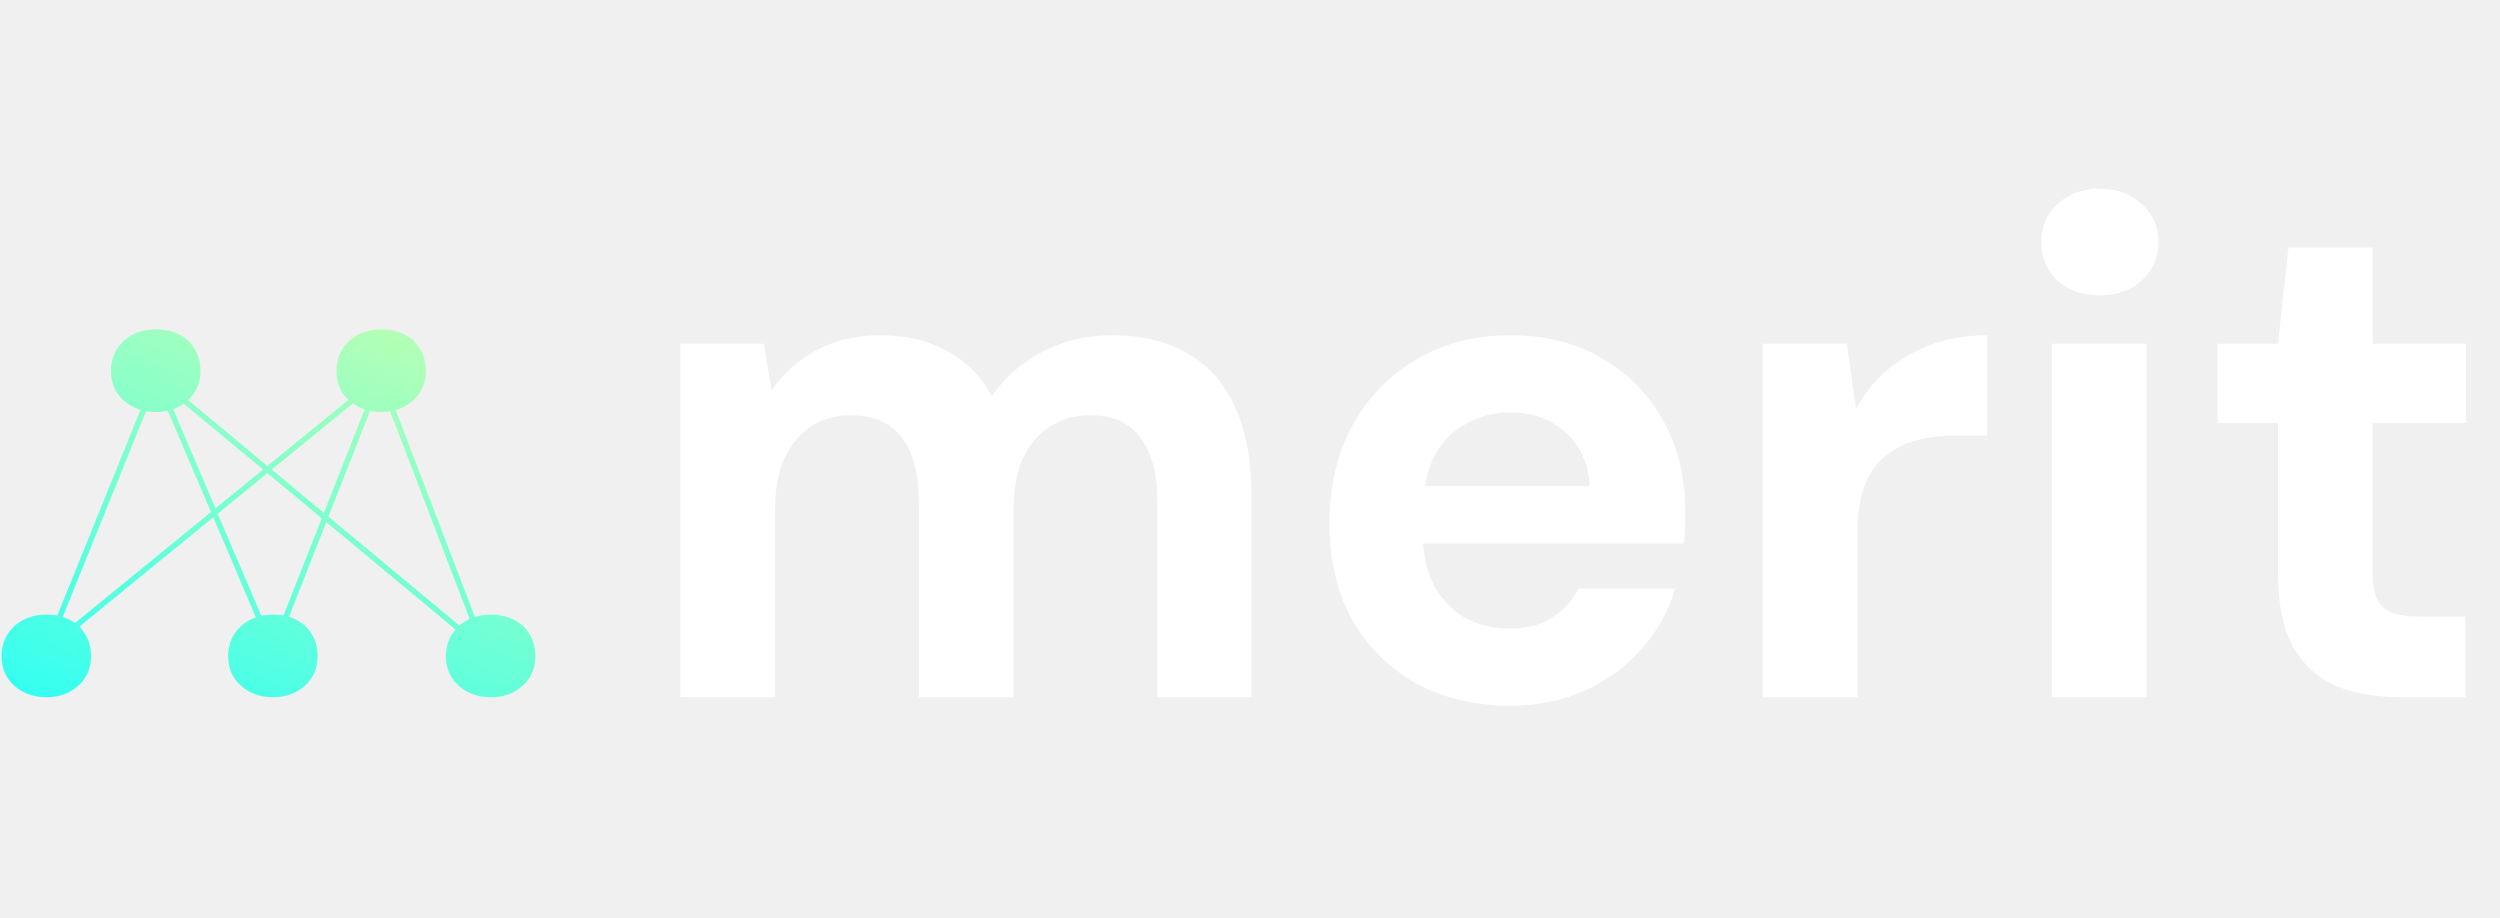
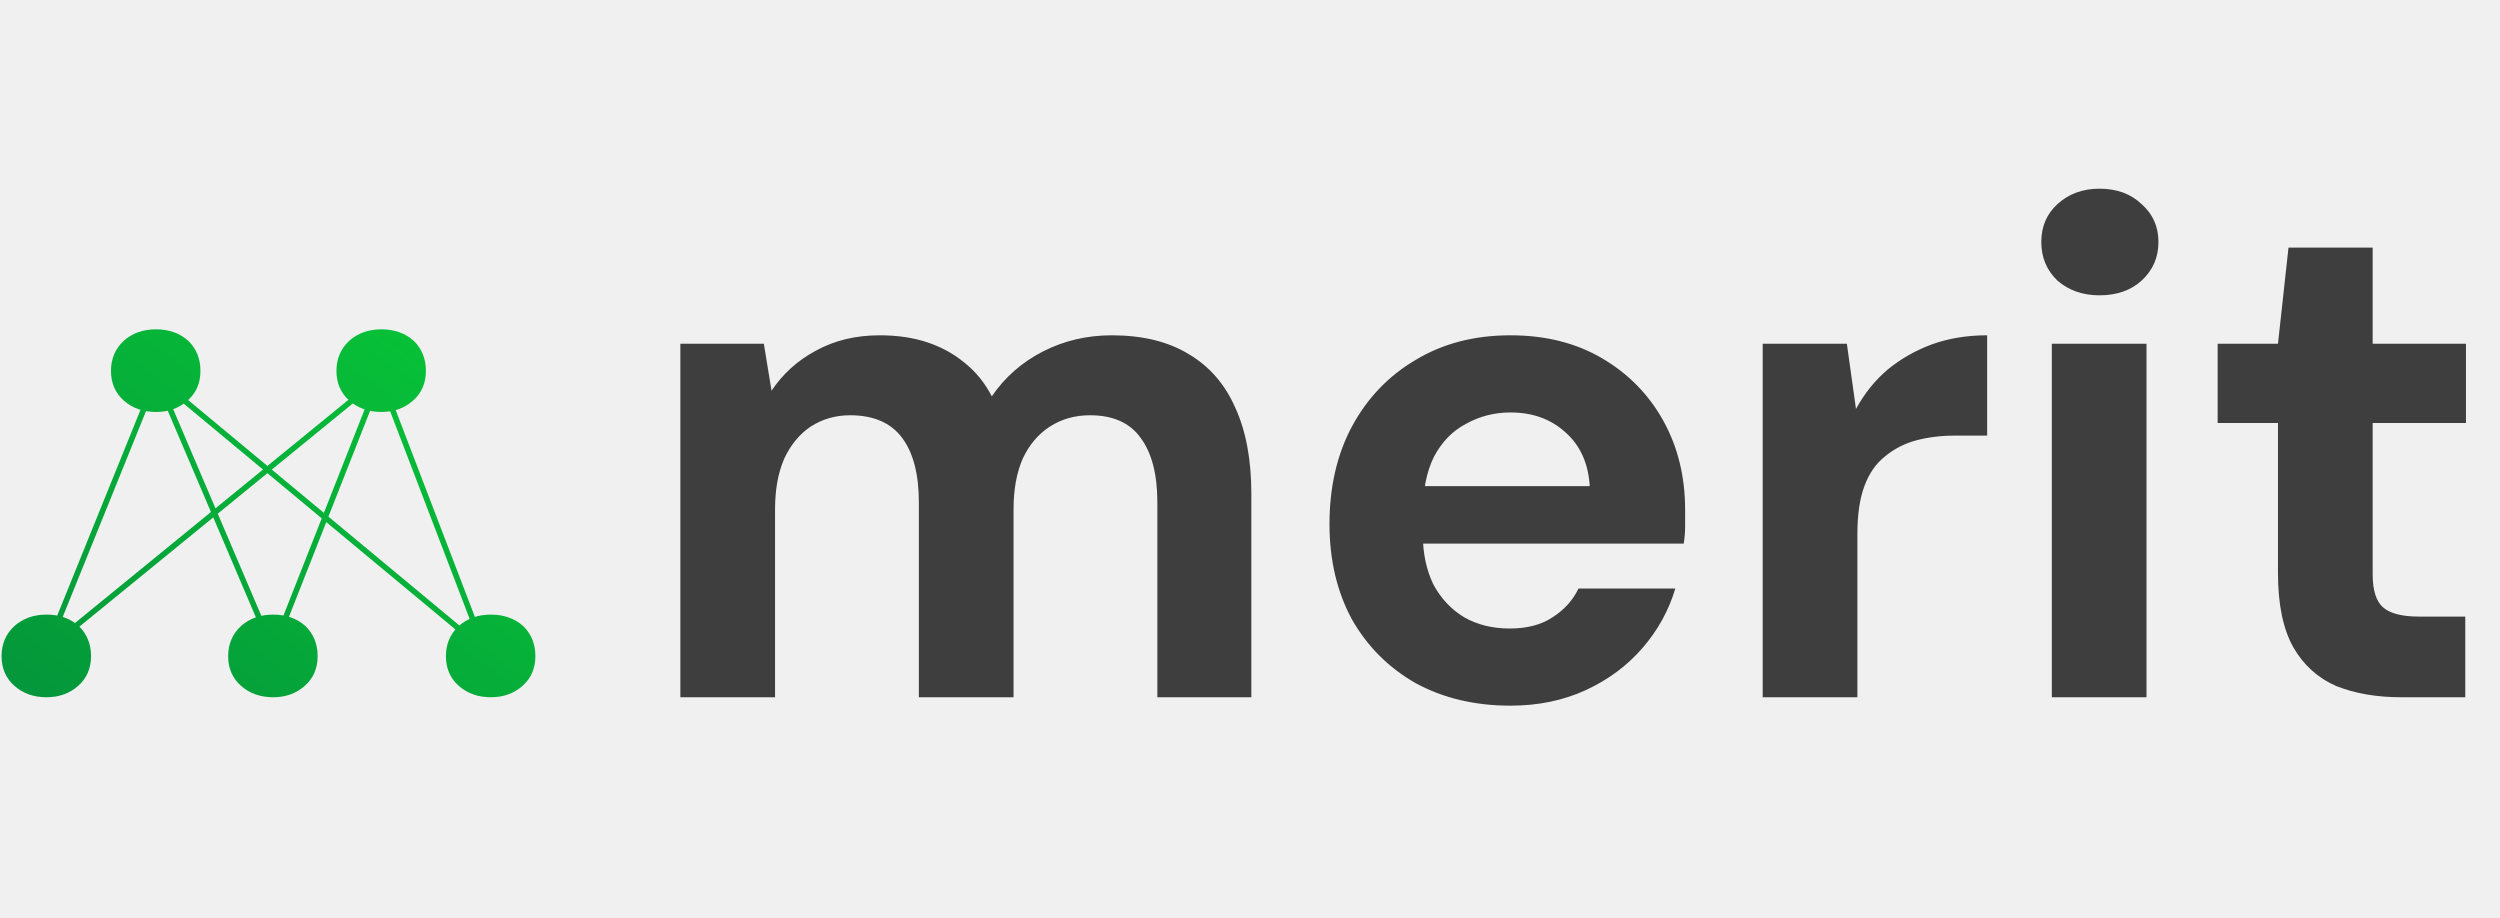
<svg xmlns="http://www.w3.org/2000/svg" width="891" height="327" viewBox="0 0 891 327" fill="none">
-   <path d="M242.48 248.5V122.5H272.23L274.98 139.25C278.98 133.25 284.23 128.5 290.73 125C297.396 121.333 304.98 119.5 313.48 119.5C319.813 119.5 325.48 120.333 330.48 122C335.48 123.667 339.896 126.083 343.73 129.25C347.73 132.417 350.98 136.417 353.48 141.25C358.146 134.417 364.23 129.083 371.73 125.25C379.23 121.417 387.396 119.5 396.23 119.5C407.23 119.5 416.396 121.75 423.73 126.25C431.063 130.583 436.563 136.917 440.23 145.25C444.063 153.583 445.98 163.833 445.98 176V248.5H412.48V179C412.48 169 410.48 161.333 406.48 156C402.646 150.667 396.646 148 388.48 148C383.146 148 378.396 149.333 374.23 152C370.063 154.667 366.813 158.5 364.48 163.5C362.313 168.5 361.23 174.5 361.23 181.5V248.5H327.48V179C327.48 169 325.48 161.333 321.48 156C317.48 150.667 311.313 148 302.98 148C297.813 148 293.146 149.333 288.98 152C284.98 154.667 281.813 158.5 279.48 163.5C277.313 168.5 276.23 174.5 276.23 181.5V248.5H242.48ZM538.331 251.5C525.665 251.5 514.415 248.833 504.581 243.5C494.915 238 487.331 230.417 481.831 220.75C476.498 210.917 473.831 199.583 473.831 186.75C473.831 173.583 476.498 162 481.831 152C487.331 141.833 494.915 133.917 504.581 128.25C514.248 122.417 525.498 119.5 538.331 119.5C550.831 119.5 561.748 122.25 571.081 127.75C580.415 133.25 587.665 140.667 592.831 150C597.998 159.333 600.581 169.917 600.581 181.75C600.581 183.417 600.581 185.333 600.581 187.5C600.581 189.5 600.415 191.583 600.081 193.75H497.831V173.25H566.581C566.081 165.083 563.165 158.667 557.831 154C552.665 149.333 546.165 147 538.331 147C532.665 147 527.415 148.333 522.581 151C517.748 153.5 513.915 157.417 511.081 162.75C508.415 168.083 507.081 174.833 507.081 183V190.25C507.081 197.083 508.331 203.083 510.831 208.25C513.498 213.25 517.165 217.167 521.831 220C526.498 222.667 531.915 224 538.081 224C544.248 224 549.331 222.667 553.331 220C557.498 217.333 560.581 213.917 562.581 209.75H597.081C594.748 217.583 590.831 224.667 585.331 231C579.831 237.333 573.081 242.333 565.081 246C557.081 249.667 548.165 251.5 538.331 251.5ZM628.222 248.5V122.5H658.222L661.472 145.75C664.472 140.25 668.222 135.583 672.722 131.75C677.389 127.917 682.639 124.917 688.472 122.75C694.472 120.583 701.055 119.5 708.222 119.5V155.25H696.722C691.722 155.25 687.055 155.833 682.722 157C678.555 158.167 674.889 160.083 671.722 162.75C668.555 165.25 666.139 168.75 664.472 173.25C662.805 177.75 661.972 183.417 661.972 190.25V248.5H628.222ZM731.267 248.5V122.5H765.017V248.5H731.267ZM748.267 105.25C742.267 105.25 737.267 103.5 733.267 100C729.434 96.333 727.517 91.75 727.517 86.25C727.517 80.75 729.434 76.25 733.267 72.75C737.267 69.083 742.267 67.25 748.267 67.25C754.434 67.25 759.434 69.083 763.267 72.75C767.267 76.25 769.267 80.75 769.267 86.25C769.267 91.75 767.267 96.333 763.267 100C759.434 103.5 754.434 105.25 748.267 105.25ZM855.87 248.5C847.037 248.5 839.287 247.167 832.62 244.5C826.12 241.667 821.037 237.083 817.37 230.75C813.704 224.25 811.87 215.417 811.87 204.25V150.75H790.37V122.5H811.87L815.62 88.25H845.62V122.5H878.87V150.75H845.62V204.75C845.62 210.417 846.87 214.333 849.37 216.5C851.87 218.667 856.12 219.75 862.12 219.75H878.62V248.5H855.87Z" fill="white" />
-   <mask id="mask0_227_440" style="mask-type:alpha" maskUnits="userSpaceOnUse" x="0" y="117" width="191" height="132">
-     <path d="M55.816 134.536L172.696 231.67L135.507 134.536M55.816 134.536L97.255 231.67L135.507 134.536M55.816 134.536L16.501 231.67L135.507 134.536" stroke="url(#paint0_linear_227_440)" stroke-width="2" />
-     <path d="M32.444 233.859C32.444 229.508 30.985 225.921 28.067 223.099C25.011 220.394 21.19 219.042 16.605 219.042C12.021 219.042 8.2 220.394 5.143 223.099C2.087 225.921 0.559 229.508 0.559 233.859C0.559 238.21 2.087 241.738 5.143 244.443C8.2 247.148 12.021 248.5 16.605 248.5C21.051 248.5 24.802 247.148 27.859 244.443C30.915 241.738 32.444 238.21 32.444 233.859Z" fill="url(#paint1_linear_227_440)" />
-     <path d="M190.812 233.859C190.812 229.508 189.354 225.921 186.436 223.099C183.38 220.394 179.559 219.042 174.974 219.042C170.389 219.042 166.569 220.394 163.512 223.099C160.456 225.921 158.927 229.508 158.927 233.859C158.927 238.21 160.456 241.738 163.512 244.443C166.569 247.148 170.389 248.5 174.974 248.5C179.42 248.5 183.171 247.148 186.228 244.443C189.284 241.738 190.812 238.21 190.812 233.859Z" fill="url(#paint2_linear_227_440)" />
-     <path d="M113.204 233.859C113.204 229.508 111.746 225.921 108.828 223.099C105.772 220.394 101.951 219.042 97.366 219.042C92.781 219.042 88.961 220.394 85.904 223.099C82.848 225.921 81.32 229.508 81.32 233.859C81.32 238.21 82.848 241.738 85.904 244.443C88.961 247.148 92.781 248.5 97.366 248.5C101.812 248.5 105.563 247.148 108.62 244.443C111.676 241.738 113.204 238.21 113.204 233.859Z" fill="url(#paint3_linear_227_440)" />
-     <path d="M71.439 132.189C71.439 127.838 69.98 124.252 67.062 121.429C64.006 118.724 60.185 117.372 55.601 117.372C51.016 117.372 47.195 118.724 44.139 121.429C41.082 124.252 39.554 127.838 39.554 132.189C39.554 136.541 41.082 140.068 44.139 142.773C47.195 145.478 51.016 146.83 55.601 146.83C60.046 146.83 63.798 145.478 66.854 142.773C69.911 140.068 71.439 136.541 71.439 132.189Z" fill="url(#paint4_linear_227_440)" />
-     <path d="M151.795 132.189C151.795 127.838 150.336 124.252 147.419 121.429C144.362 118.724 140.542 117.372 135.957 117.372C131.372 117.372 127.551 118.724 124.495 121.429C121.438 124.252 119.91 127.838 119.91 132.189C119.91 136.541 121.438 140.068 124.495 142.773C127.551 145.478 131.372 146.83 135.957 146.83C140.403 146.83 144.154 145.478 147.21 142.773C150.267 140.068 151.795 136.541 151.795 132.189Z" fill="url(#paint5_linear_227_440)" />
+   <path d="M242.48 248.5V122.5H272.23L274.98 139.25C278.98 133.25 284.23 128.5 290.73 125C297.396 121.333 304.98 119.5 313.48 119.5C319.813 119.5 325.48 120.333 330.48 122C335.48 123.667 339.896 126.083 343.73 129.25C347.73 132.417 350.98 136.417 353.48 141.25C358.146 134.417 364.23 129.083 371.73 125.25C379.23 121.417 387.396 119.5 396.23 119.5C407.23 119.5 416.396 121.75 423.73 126.25C431.063 130.583 436.563 136.917 440.23 145.25C444.063 153.583 445.98 163.833 445.98 176V248.5H412.48V179C412.48 169 410.48 161.333 406.48 156C402.646 150.667 396.646 148 388.48 148C383.146 148 378.396 149.333 374.23 152C370.063 154.667 366.813 158.5 364.48 163.5C362.313 168.5 361.23 174.5 361.23 181.5V248.5H327.48V179C327.48 169 325.48 161.333 321.48 156C317.48 150.667 311.313 148 302.98 148C297.813 148 293.146 149.333 288.98 152C284.98 154.667 281.813 158.5 279.48 163.5C277.313 168.5 276.23 174.5 276.23 181.5V248.5H242.48ZM538.331 251.5C525.665 251.5 514.415 248.833 504.581 243.5C494.915 238 487.331 230.417 481.831 220.75C476.498 210.917 473.831 199.583 473.831 186.75C473.831 173.583 476.498 162 481.831 152C487.331 141.833 494.915 133.917 504.581 128.25C514.248 122.417 525.498 119.5 538.331 119.5C550.831 119.5 561.748 122.25 571.081 127.75C580.415 133.25 587.665 140.667 592.831 150C597.998 159.333 600.581 169.917 600.581 181.75C600.581 183.417 600.581 185.333 600.581 187.5C600.581 189.5 600.415 191.583 600.081 193.75H497.831V173.25H566.581C566.081 165.083 563.165 158.667 557.831 154C552.665 149.333 546.165 147 538.331 147C532.665 147 527.415 148.333 522.581 151C517.748 153.5 513.915 157.417 511.081 162.75C508.415 168.083 507.081 174.833 507.081 183V190.25C507.081 197.083 508.331 203.083 510.831 208.25C513.498 213.25 517.165 217.167 521.831 220C526.498 222.667 531.915 224 538.081 224C544.248 224 549.331 222.667 553.331 220C557.498 217.333 560.581 213.917 562.581 209.75H597.081C594.748 217.583 590.831 224.667 585.331 231C579.831 237.333 573.081 242.333 565.081 246C557.081 249.667 548.165 251.5 538.331 251.5ZM628.222 248.5V122.5H658.222L661.472 145.75C664.472 140.25 668.222 135.583 672.722 131.75C677.389 127.917 682.639 124.917 688.472 122.75C694.472 120.583 701.055 119.5 708.222 119.5V155.25H696.722C691.722 155.25 687.055 155.833 682.722 157C678.555 158.167 674.889 160.083 671.722 162.75C668.555 165.25 666.139 168.75 664.472 173.25C662.805 177.75 661.972 183.417 661.972 190.25V248.5H628.222ZM731.267 248.5V122.5H765.017V248.5H731.267ZM748.267 105.25C742.267 105.25 737.267 103.5 733.267 100C729.434 96.333 727.517 91.75 727.517 86.25C727.517 80.75 729.434 76.25 733.267 72.75C737.267 69.083 742.267 67.25 748.267 67.25C754.434 67.25 759.434 69.083 763.267 72.75C767.267 76.25 769.267 80.75 769.267 86.25C769.267 91.75 767.267 96.333 763.267 100C759.434 103.5 754.434 105.25 748.267 105.25ZM855.87 248.5C847.037 248.5 839.287 247.167 832.62 244.5C826.12 241.667 821.037 237.083 817.37 230.75C813.704 224.25 811.87 215.417 811.87 204.25V150.75H790.37V122.5H811.87L815.62 88.25H845.62V122.5H878.87V150.75H845.62V204.75C845.62 210.417 846.87 214.333 849.37 216.5C851.87 218.667 856.12 219.75 862.12 219.75H878.62V248.5H855.87Z" fill="#3E3E3E" />
+   <mask id="mask0_227_472" style="mask-type:alpha" maskUnits="userSpaceOnUse" x="0" y="117" width="191" height="132">
+     <path d="M55.816 134.536L172.696 231.67L135.507 134.536M55.816 134.536L97.255 231.67L135.507 134.536M55.816 134.536L16.501 231.67L135.507 134.536" stroke="url(#paint0_linear_227_472)" stroke-width="2" />
+     <path d="M32.444 233.859C32.444 229.508 30.985 225.921 28.067 223.099C25.011 220.394 21.19 219.042 16.605 219.042C12.021 219.042 8.2 220.394 5.143 223.099C2.087 225.921 0.559 229.508 0.559 233.859C0.559 238.21 2.087 241.738 5.143 244.443C8.2 247.148 12.021 248.5 16.605 248.5C21.051 248.5 24.802 247.148 27.859 244.443C30.915 241.738 32.444 238.21 32.444 233.859Z" fill="url(#paint1_linear_227_472)" />
+     <path d="M190.812 233.859C190.812 229.508 189.354 225.921 186.436 223.099C183.38 220.394 179.559 219.042 174.974 219.042C170.389 219.042 166.569 220.394 163.512 223.099C160.456 225.921 158.927 229.508 158.927 233.859C158.927 238.21 160.456 241.738 163.512 244.443C166.569 247.148 170.389 248.5 174.974 248.5C179.42 248.5 183.171 247.148 186.228 244.443C189.284 241.738 190.812 238.21 190.812 233.859Z" fill="url(#paint2_linear_227_472)" />
+     <path d="M113.204 233.859C113.204 229.508 111.746 225.921 108.828 223.099C105.772 220.394 101.951 219.042 97.366 219.042C92.781 219.042 88.961 220.394 85.904 223.099C82.848 225.921 81.32 229.508 81.32 233.859C81.32 238.21 82.848 241.738 85.904 244.443C88.961 247.148 92.781 248.5 97.366 248.5C101.812 248.5 105.563 247.148 108.62 244.443C111.676 241.738 113.204 238.21 113.204 233.859Z" fill="url(#paint3_linear_227_472)" />
+     <path d="M71.439 132.189C71.439 127.838 69.98 124.252 67.062 121.429C64.006 118.724 60.185 117.372 55.601 117.372C51.016 117.372 47.195 118.724 44.139 121.429C41.082 124.252 39.554 127.838 39.554 132.189C39.554 136.541 41.082 140.068 44.139 142.773C47.195 145.478 51.016 146.83 55.601 146.83C60.046 146.83 63.798 145.478 66.854 142.773C69.911 140.068 71.439 136.541 71.439 132.189Z" fill="url(#paint4_linear_227_472)" />
+     <path d="M151.795 132.189C151.795 127.838 150.336 124.252 147.419 121.429C144.362 118.724 140.542 117.372 135.957 117.372C131.372 117.372 127.551 118.724 124.495 121.429C121.438 124.252 119.91 127.838 119.91 132.189C119.91 136.541 121.438 140.068 124.495 142.773C127.551 145.478 131.372 146.83 135.957 146.83C140.403 146.83 144.154 145.478 147.21 142.773C150.267 140.068 151.795 136.541 151.795 132.189Z" fill="url(#paint5_linear_227_472)" />
  </mask>
-   <g mask="url(#mask0_227_440)">
-     <rect width="271.813" height="168.712" transform="matrix(1 0 0 -1 -41.3506 272.006)" fill="url(#paint6_linear_227_440)" />
+   <g mask="url(#mask0_227_472)">
+     <rect width="271.813" height="168.712" transform="matrix(1 0 0 -1 -41.3506 272.006)" fill="url(#paint6_linear_227_472)" />
  </g>
  <defs>
-     <linearGradient id="paint0_linear_227_440" x1="94.598" y1="231.67" x2="94.598" y2="134.536" gradientUnits="userSpaceOnUse">
+     <linearGradient id="paint0_linear_227_472" x1="94.598" y1="231.67" x2="94.598" y2="134.536" gradientUnits="userSpaceOnUse">
      <stop stop-color="#EEB080" />
      <stop offset="1" stop-color="#886549" />
    </linearGradient>
-     <linearGradient id="paint1_linear_227_440" x1="16.501" y1="248.5" x2="16.501" y2="219.042" gradientUnits="userSpaceOnUse">
+     <linearGradient id="paint1_linear_227_472" x1="16.501" y1="248.5" x2="16.501" y2="219.042" gradientUnits="userSpaceOnUse">
      <stop stop-color="#E7AB7D" />
      <stop offset="1" stop-color="#815F46" />
    </linearGradient>
-     <linearGradient id="paint2_linear_227_440" x1="174.87" y1="248.5" x2="174.87" y2="219.042" gradientUnits="userSpaceOnUse">
+     <linearGradient id="paint2_linear_227_472" x1="174.87" y1="248.5" x2="174.87" y2="219.042" gradientUnits="userSpaceOnUse">
      <stop stop-color="#E7AB7D" />
      <stop offset="1" stop-color="#815F46" />
    </linearGradient>
-     <linearGradient id="paint3_linear_227_440" x1="97.262" y1="248.5" x2="97.262" y2="219.042" gradientUnits="userSpaceOnUse">
+     <linearGradient id="paint3_linear_227_472" x1="97.262" y1="248.5" x2="97.262" y2="219.042" gradientUnits="userSpaceOnUse">
      <stop stop-color="#E7AB7D" />
      <stop offset="1" stop-color="#815F46" />
    </linearGradient>
-     <linearGradient id="paint4_linear_227_440" x1="55.496" y1="146.83" x2="55.496" y2="117.372" gradientUnits="userSpaceOnUse">
+     <linearGradient id="paint4_linear_227_472" x1="55.496" y1="146.83" x2="55.496" y2="117.372" gradientUnits="userSpaceOnUse">
      <stop stop-color="#E7AB7D" />
      <stop offset="1" stop-color="#815F46" />
    </linearGradient>
-     <linearGradient id="paint5_linear_227_440" x1="135.853" y1="146.83" x2="135.853" y2="117.372" gradientUnits="userSpaceOnUse">
+     <linearGradient id="paint5_linear_227_472" x1="135.853" y1="146.83" x2="135.853" y2="117.372" gradientUnits="userSpaceOnUse">
      <stop stop-color="#E7AB7D" />
      <stop offset="1" stop-color="#815F46" />
    </linearGradient>
-     <linearGradient id="paint6_linear_227_440" x1="98.849" y1="8.94446e-07" x2="162.975" y2="168.712" gradientUnits="userSpaceOnUse">
-       <stop stop-color="#30FFF3" />
-       <stop offset="1" stop-color="#B9FFB3" />
+     <linearGradient id="paint6_linear_227_472" x1="-52.388" y1="-139.279" x2="250.837" y2="274.208" gradientUnits="userSpaceOnUse">
+       <stop stop-color="#006B3E" />
+       <stop offset="1" stop-color="#0ADF35" />
    </linearGradient>
  </defs>
</svg>
